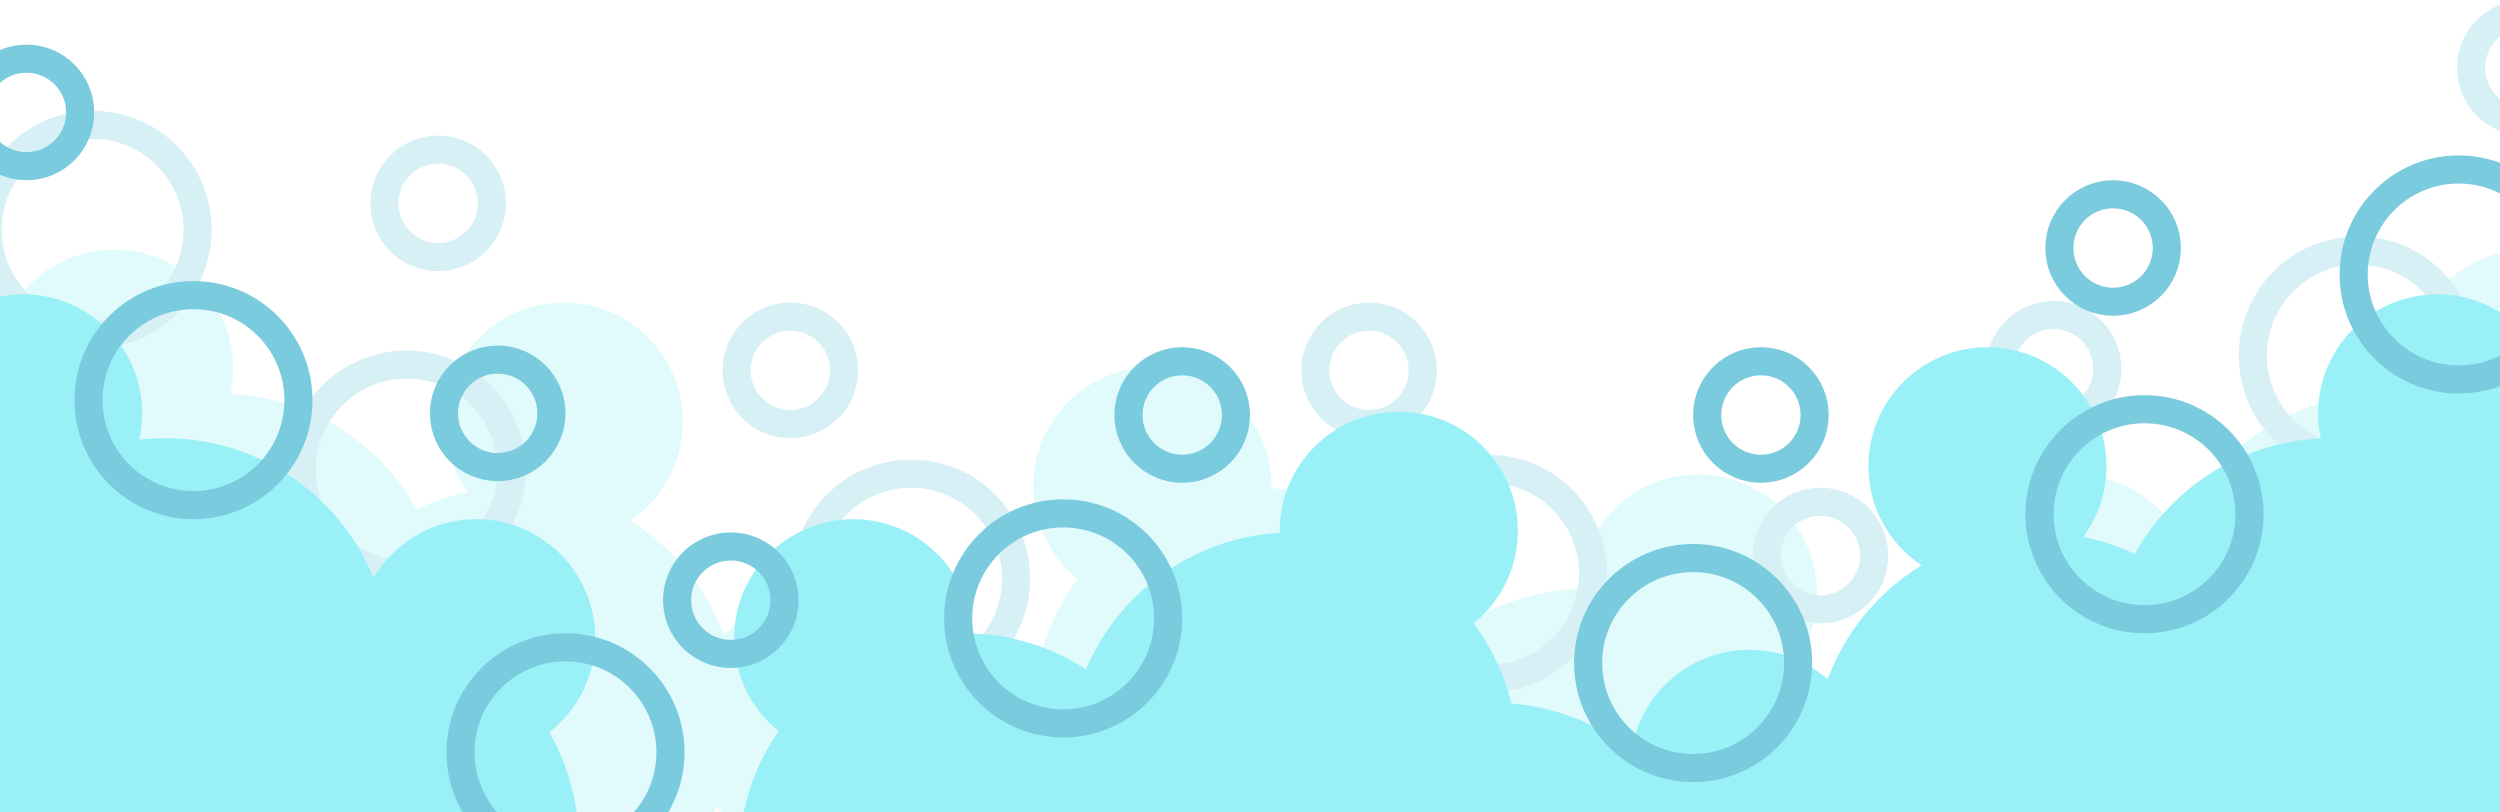
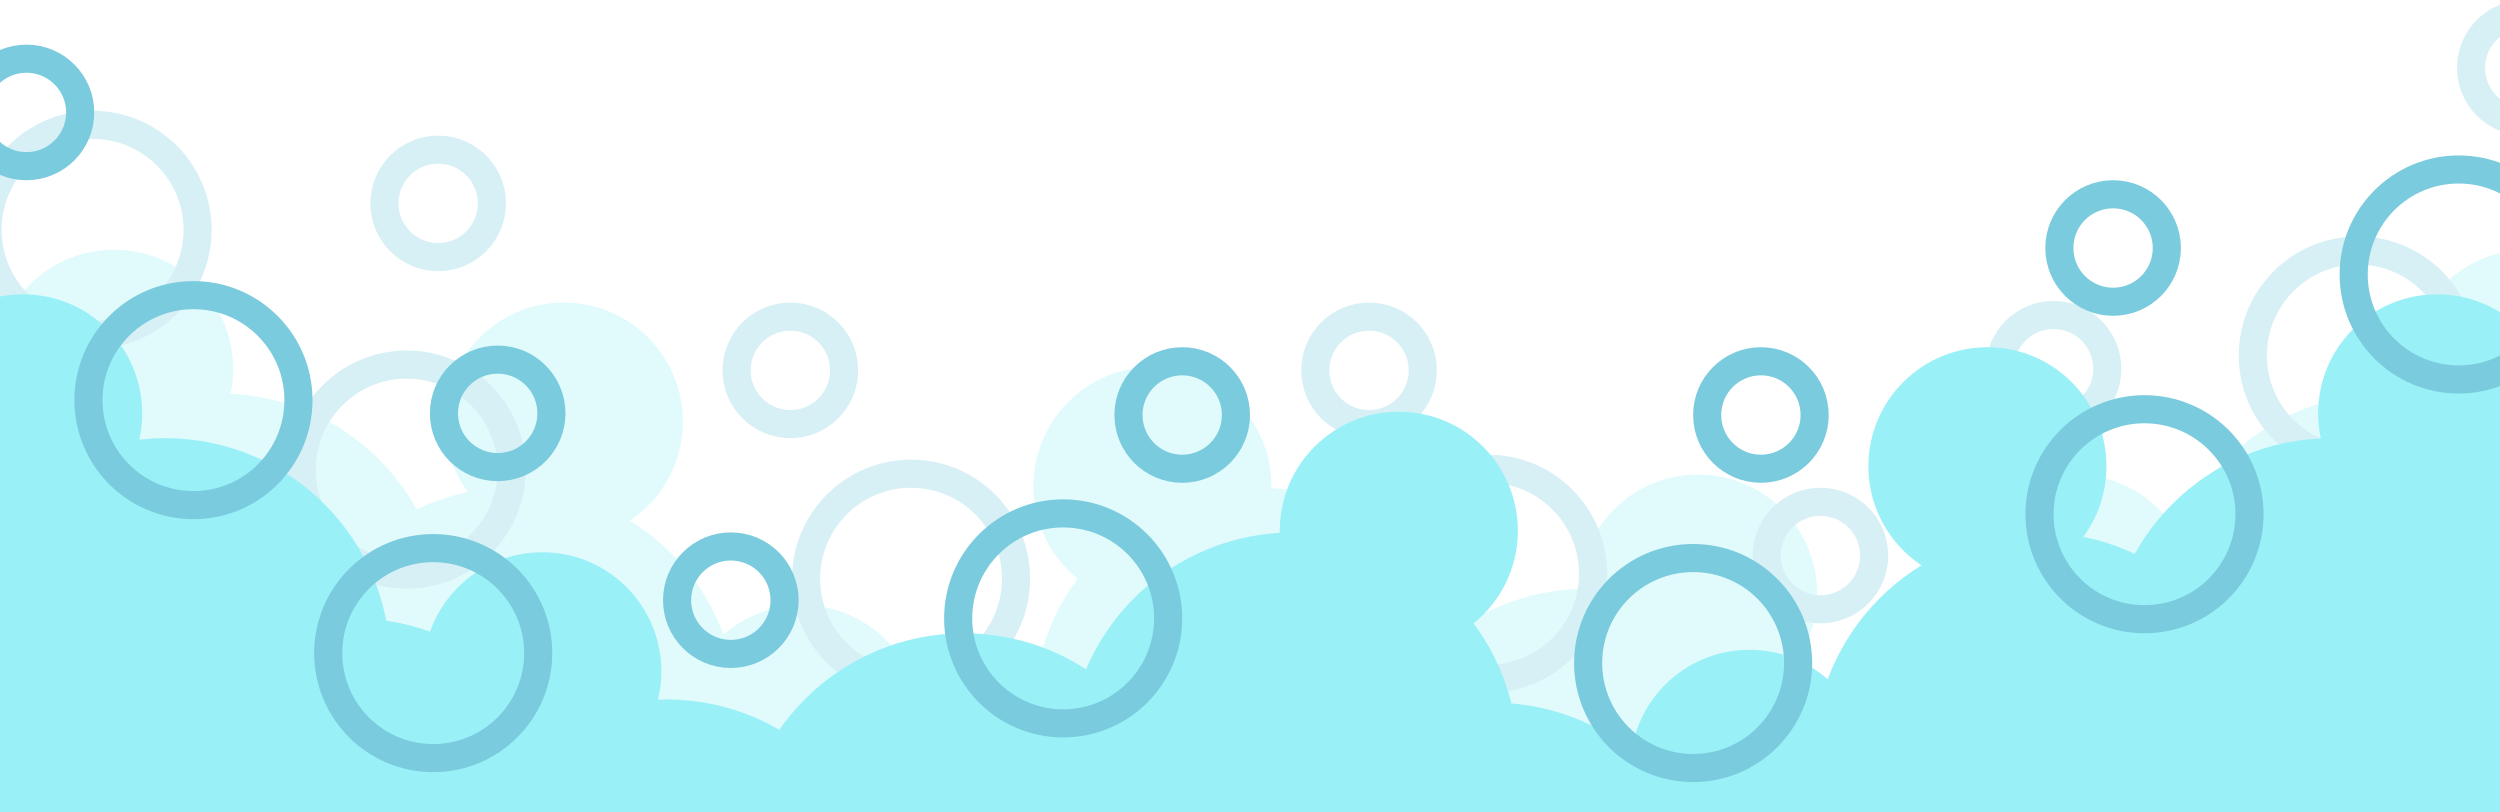
- <svg xmlns="http://www.w3.org/2000/svg" xmlns:xlink="http://www.w3.org/1999/xlink" version="1.1" id="Layer_1" x="0px" y="0px" viewBox="0 0 1512 491" style="enable-background:new 0 0 1512 491;" xml:space="preserve">
+ <svg xmlns="http://www.w3.org/2000/svg" width="1512" height="491" version="1.1" viewBox="0 0 1512 491" xml:space="preserve">
  <style type="text/css">
	.st0{clip-path:url(#SVGID_00000129926799385649606890000014501382963059583923_);}
	.st1{opacity:0.3;}
	.st2{fill:#9AF0F7;}
	.st3{fill:none;stroke:#7ACBDD;stroke-width:17;}
</style>
-   <g>
-     <defs>
-       <rect id="SVGID_1_" y="0" width="1512" height="492" />
-     </defs>
-     <clipPath id="SVGID_00000083782643916050476850000017294024037711069096_">
-       <use xlink:href="#SVGID_1_" style="overflow:visible;" />
-     </clipPath>
-     <g style="clip-path:url(#SVGID_00000083782643916050476850000017294024037711069096_);">
-       <g class="st1">
-         <circle class="st2" cx="1443" cy="374" r="136" />
-         <circle class="st2" cx="1329" cy="483" r="136" />
-         <circle class="st2" cx="960" cy="492" r="136" />
-         <circle class="st2" cx="761" cy="431" r="136" />
-         <circle class="st2" cx="640" cy="534" r="136" />
-         <circle class="st2" cx="310" cy="431" r="136" />
-         <circle class="st2" cx="133" cy="374" r="136" />
-         <circle class="st2" cx="69" cy="223" r="72" />
-         <circle class="st2" cx="341" cy="255" r="72" />
-         <circle class="st2" cx="485" cy="438" r="72" />
-         <circle class="st2" cx="697" cy="294" r="72" />
-         <circle class="st2" cx="1027" cy="359" r="72" />
-         <circle class="st2" cx="1255" cy="359" r="72" />
-         <circle class="st2" cx="1529" cy="223" r="72" />
-         <circle class="st3" cx="1426" cy="215" r="63.5" />
-         <circle class="st3" cx="1201" cy="428" r="63.5" />
-         <circle class="st3" cx="900" cy="347" r="63.5" />
-         <circle class="st3" cx="551" cy="350" r="63.5" />
-         <circle class="st3" cx="246" cy="284" r="63.5" />
-         <circle class="st3" cx="56" cy="139" r="63.5" />
-         <circle class="st3" cx="265" cy="123" r="32.5" />
-         <circle class="st3" cx="478" cy="224" r="32.5" />
-         <circle class="st3" cx="828" cy="224" r="32.5" />
-         <circle class="st3" cx="1101" cy="336" r="32.5" />
-         <circle class="st3" cx="1242" cy="223" r="32.5" />
-         <circle class="st3" cx="1527" cy="41" r="32.5" />
-       </g>
-       <circle class="st2" cx="100" cy="401" r="136" />
-       <circle class="st2" cx="214" cy="510" r="136" />
-       <circle class="st2" cx="583" cy="519" r="136" />
-       <circle class="st2" cx="782" cy="458" r="136" />
-       <circle class="st2" cx="903" cy="561" r="136" />
-       <circle class="st2" cx="1233" cy="458" r="136" />
-       <circle class="st2" cx="1410" cy="401" r="136" />
-       <circle class="st2" cx="1474" cy="250" r="72" />
-       <circle class="st2" cx="1202" cy="282" r="72" />
-       <circle class="st2" cx="1058" cy="465" r="72" />
-       <circle class="st2" cx="846" cy="321" r="72" />
-       <circle class="st2" cx="516" cy="386" r="72" />
-       <circle class="st2" cx="288" cy="386" r="72" />
-       <circle class="st2" cx="14" cy="250" r="72" />
-       <circle class="st3" cx="117" cy="242" r="63.5" />
-       <circle class="st3" cx="342" cy="455" r="63.5" />
-       <circle class="st3" cx="643" cy="374" r="63.5" />
-       <circle class="st3" cx="1024" cy="401" r="63.5" />
-       <circle class="st3" cx="1297" cy="311" r="63.5" />
-       <circle class="st3" cx="1487" cy="166" r="63.5" />
-       <circle class="st3" cx="1278" cy="150" r="32.5" />
-       <circle class="st3" cx="1065" cy="251" r="32.5" />
-       <circle class="st3" cx="715" cy="251" r="32.5" />
-       <circle class="st3" cx="442" cy="363" r="32.5" />
-       <circle class="st3" cx="301" cy="250" r="32.5" />
-       <circle class="st3" cx="16" cy="68" r="32.5" />
-     </g>
+   <g class="st1">
+     <circle class="st2" cx="1443" cy="374" r="136" />
+     <circle class="st2" cx="1329" cy="483" r="136" />
+     <circle class="st2" cx="960" cy="492" r="136" />
+     <circle class="st2" cx="761" cy="431" r="136" />
+     <circle class="st2" cx="640" cy="534" r="136" />
+     <circle class="st2" cx="310" cy="431" r="136" />
+     <circle class="st2" cx="133" cy="374" r="136" />
+     <circle class="st2" cx="69" cy="223" r="72" />
+     <circle class="st2" cx="341" cy="255" r="72" />
+     <circle class="st2" cx="485" cy="438" r="72" />
+     <circle class="st2" cx="697" cy="294" r="72" />
+     <circle class="st2" cx="1027" cy="359" r="72" />
+     <circle class="st2" cx="1255" cy="359" r="72" />
+     <circle class="st2" cx="1529" cy="223" r="72" />
+     <circle class="st3" cx="1426" cy="215" r="63.5" />
+     <circle class="st3" cx="1201" cy="428" r="63.5" />
+     <circle class="st3" cx="900" cy="347" r="63.5" />
+     <circle class="st3" cx="551" cy="350" r="63.5" />
+     <circle class="st3" cx="246" cy="284" r="63.5" />
+     <circle class="st3" cx="56" cy="139" r="63.5" />
+     <circle class="st3" cx="265" cy="123" r="32.5" />
+     <circle class="st3" cx="478" cy="224" r="32.5" />
+     <circle class="st3" cx="828" cy="224" r="32.5" />
+     <circle class="st3" cx="1101" cy="336" r="32.5" />
+     <circle class="st3" cx="1242" cy="223" r="32.5" />
+     <circle class="st3" cx="1527" cy="41" r="32.5" />
  </g>
+   <circle class="st2" cx="100" cy="401" r="136" />
+   <circle class="st2" cx="214" cy="510" r="136" />
+   <circle class="st2" cx="583" cy="519" r="136" />
+   <circle class="st2" cx="782" cy="458" r="136" />
+   <circle class="st2" cx="903" cy="561" r="136" />
+   <circle class="st2" cx="1233" cy="458" r="136" />
+   <circle class="st2" cx="1410" cy="401" r="136" />
+   <circle class="st2" cx="1474" cy="250" r="72" />
+   <circle class="st2" cx="1202" cy="282" r="72" />
+   <circle class="st2" cx="1058" cy="465" r="72" />
+   <circle class="st2" cx="846" cy="321" r="72" />
+   <circle class="st2" cx="328" cy="406" r="72" />
+   <circle class="st2" cx="14" cy="250" r="72" />
+   <circle class="st3" cx="117" cy="242" r="63.5" />
+   <circle class="st3" cx="262" cy="395" r="63.5" />
+   <circle class="st3" cx="643" cy="374" r="63.5" />
+   <circle class="st3" cx="1024" cy="401" r="63.5" />
+   <circle class="st3" cx="1297" cy="311" r="63.5" />
+   <circle class="st3" cx="1487" cy="166" r="63.5" />
+   <circle class="st3" cx="1278" cy="150" r="32.5" />
+   <circle class="st3" cx="1065" cy="251" r="32.5" />
+   <circle class="st3" cx="715" cy="251" r="32.5" />
+   <circle class="st3" cx="442" cy="363" r="32.5" />
+   <circle class="st3" cx="301" cy="250" r="32.5" />
+   <circle class="st3" cx="16" cy="68" r="32.5" />
+   <circle class="st2" cx="1136.3" cy="619.33" r="136" />
+   <circle class="st2" cx="1366.8" cy="609.37" r="136" />
+   <circle class="st2" cx="1531.8" cy="568.11" r="136" />
+   <circle class="st2" cx="-.403" cy="583.76" r="136" />
+   <circle class="st2" cx="403" cy="559" r="136" />
</svg>
